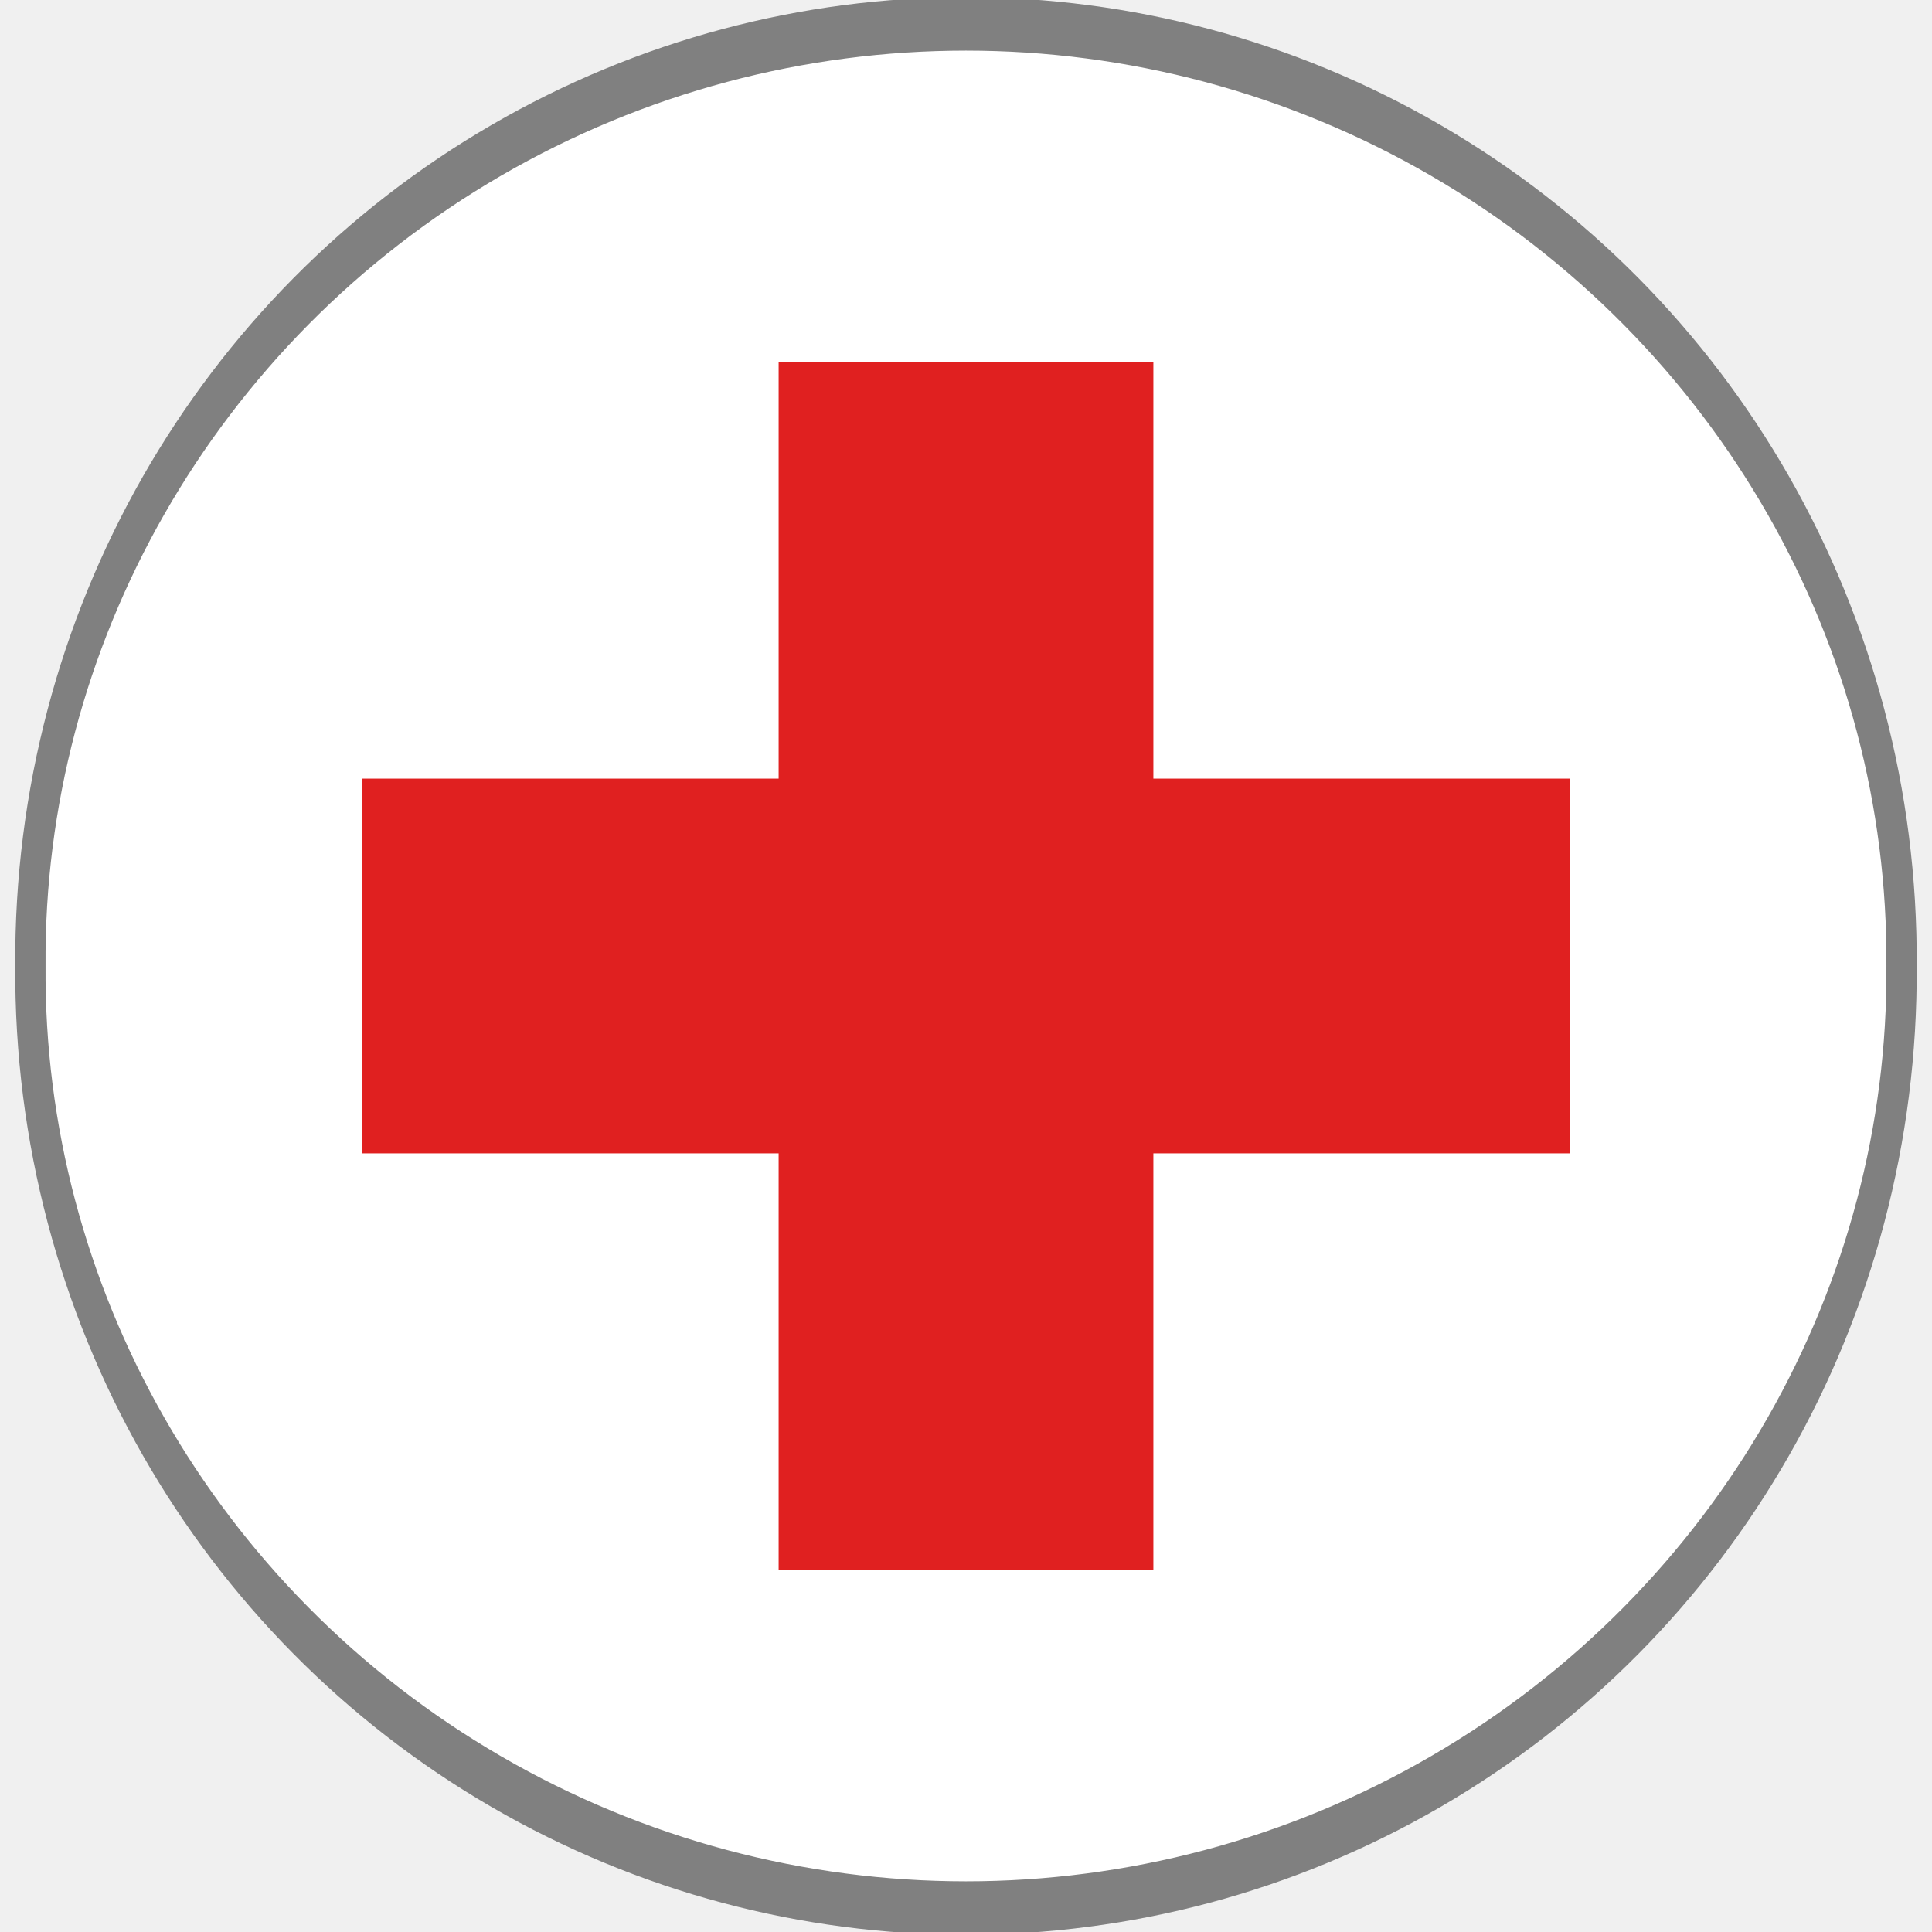
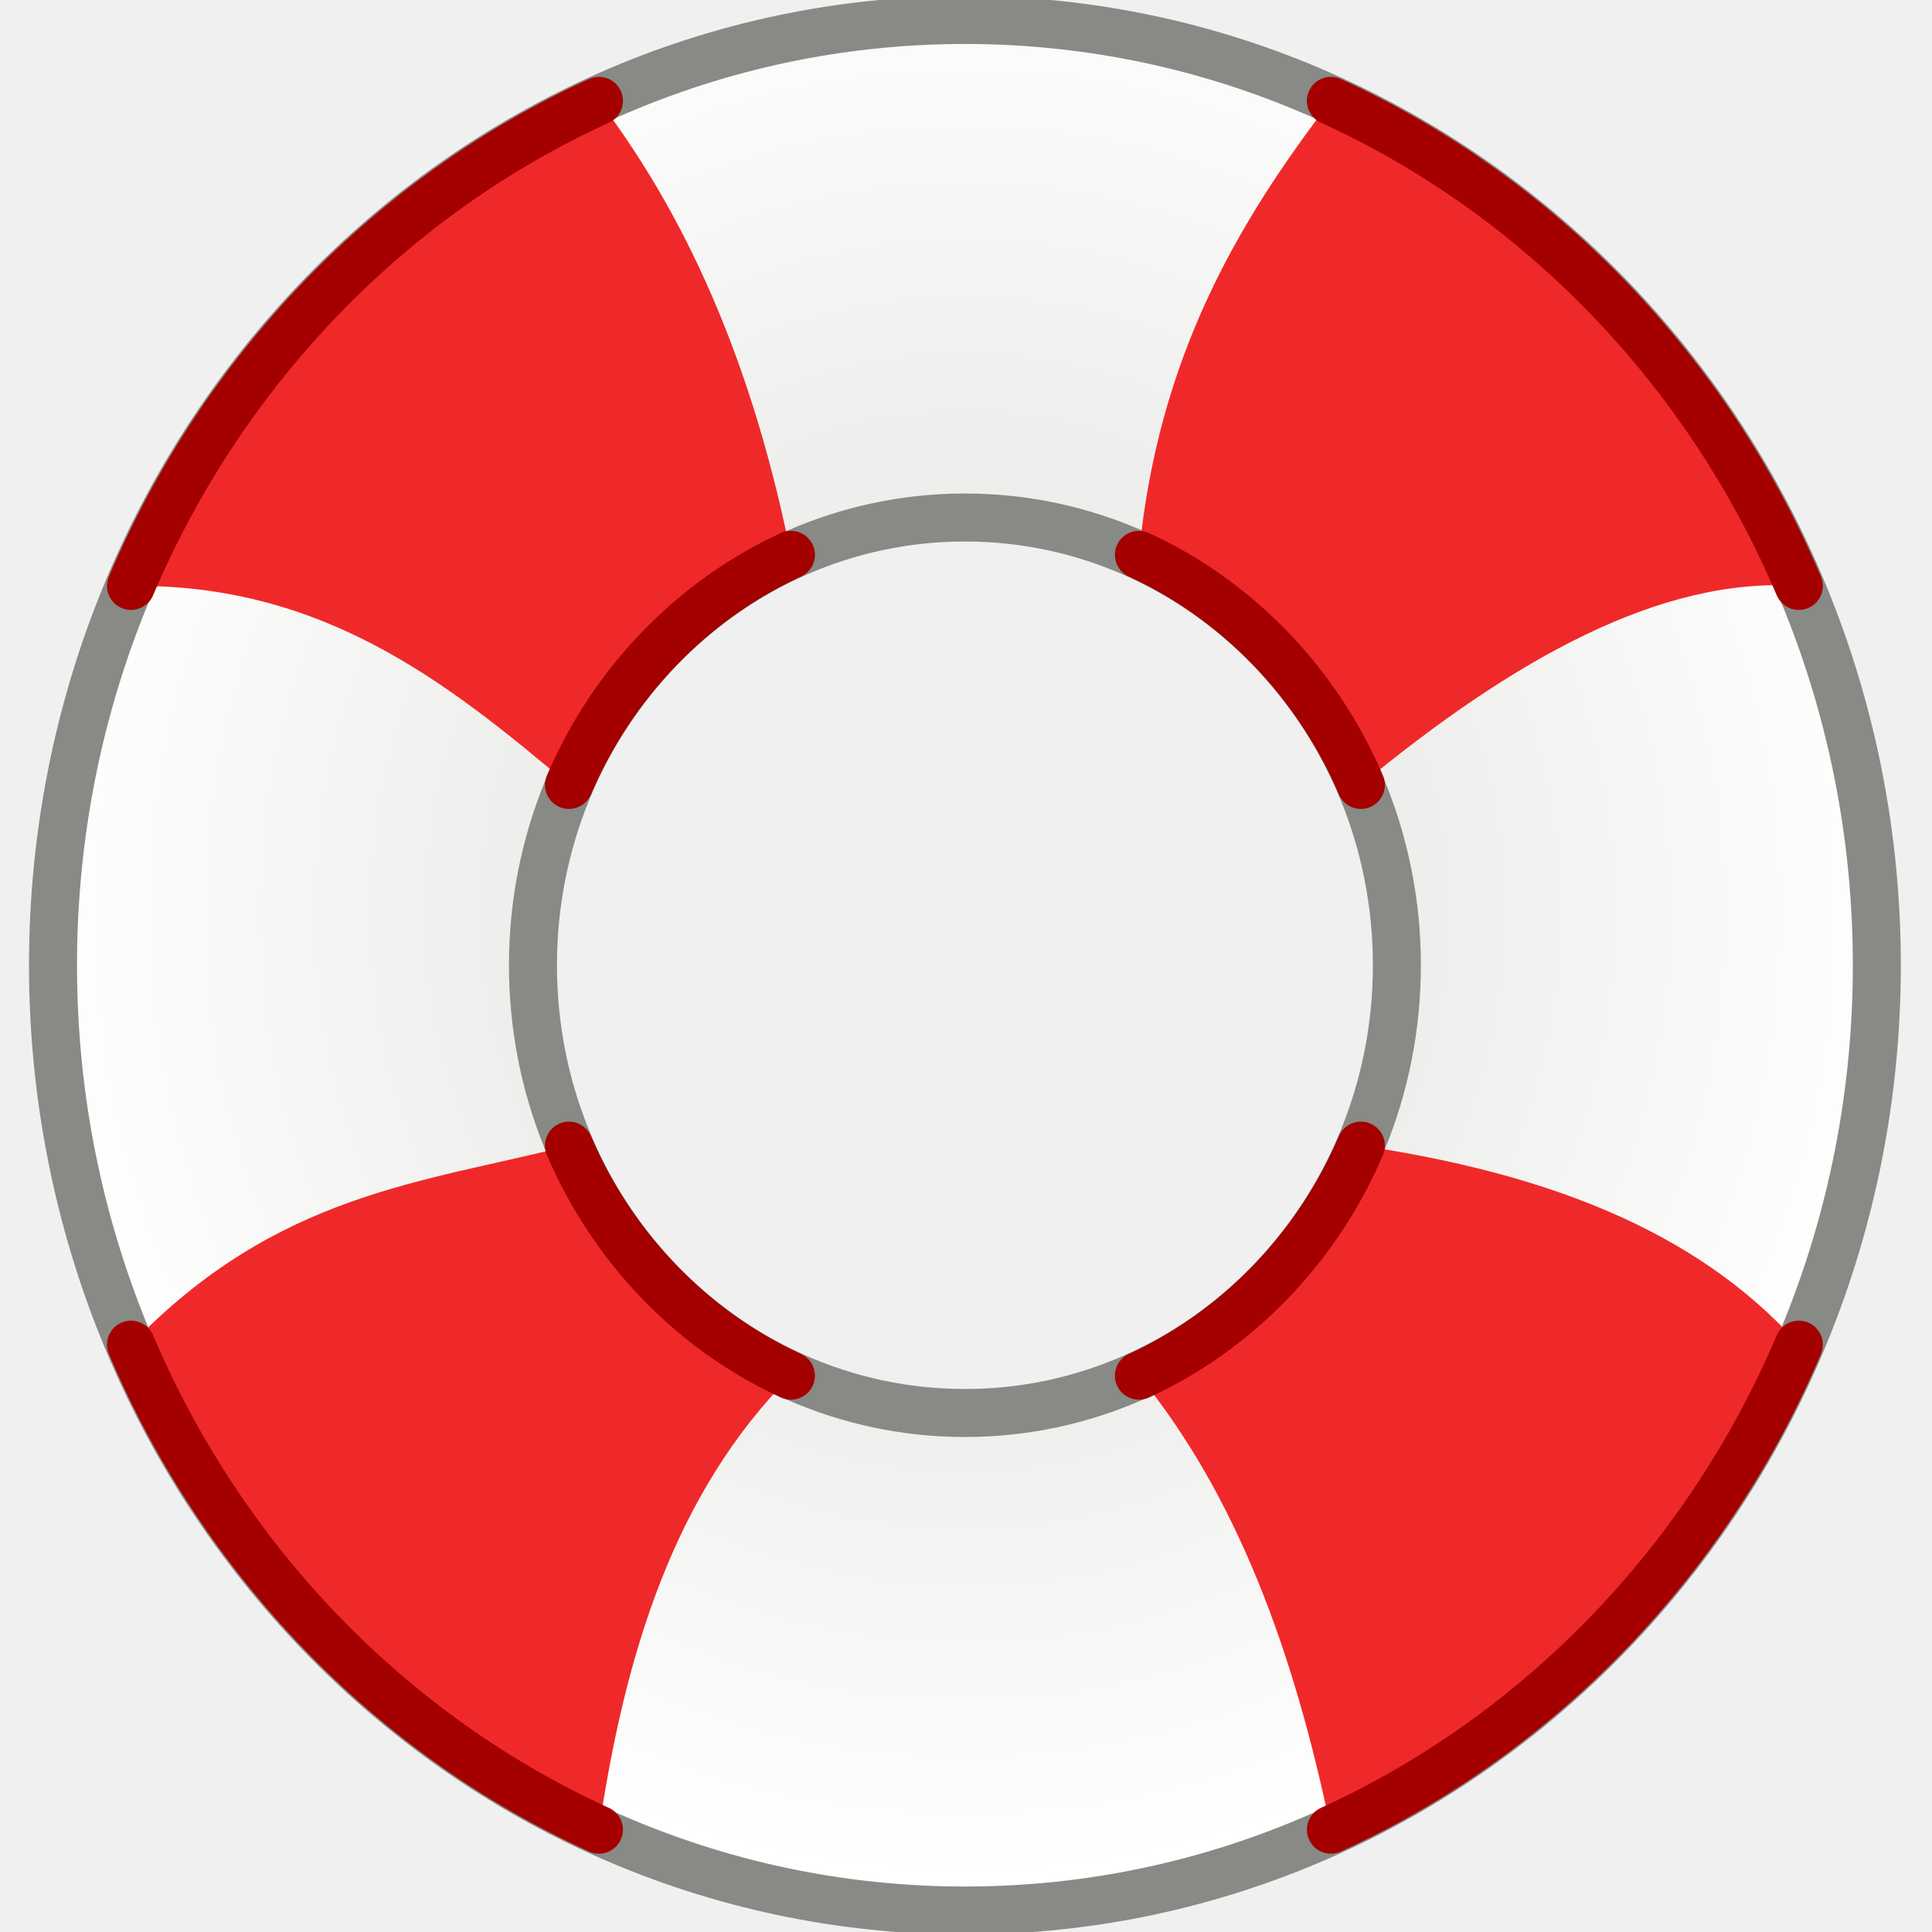
- <svg xmlns="http://www.w3.org/2000/svg" version="1.1" width="48" height="48" id="svg3132">
-   <defs id="defs3134" />
-   <g id="layer1">
-     <path d="m 36.571,20.714 a 20.429,11.571 0 1 1 -40.857,0 20.429,11.571 0 1 1 40.857,0 z" transform="matrix(1.137823,0,0,2.008749,5.632294,-17.60979)" id="path3140" style="fill:#ffffff;fill-opacity:1;stroke:#808080;stroke-width:0.661;stroke-miterlimit:10;stroke-opacity:1;stroke-dasharray:none" />
-     <path d="m 19.345,9 0,10.345 -10.345,0 0,9.31 10.345,0 0,10.345 9.31,0 0,-10.345 10.345,0 0,-9.31 -10.345,0 0,-10.345 -9.31,0 z" id="rect4418" style="fill:#e02020;fill-opacity:1;stroke:none" />
+ <svg xmlns="http://www.w3.org/2000/svg" xmlns:xlink="http://www.w3.org/1999/xlink" width="48" height="48" id="svg3017" version="1.1">
+   <defs id="defs3019">
+     <linearGradient id="path2797_1_" gradientUnits="userSpaceOnUse" x1="-161.343" y1="176.912" x2="-162.793" y2="178.362" gradientTransform="matrix(2,0,0,-2.0732,354.1613,368.3438)">
+       <stop offset="0" style="stop-color:#EF2929" id="stop39" />
+       <stop offset="1" style="stop-color:#ef2929;stop-opacity:1;" id="stop41" />
+     </linearGradient>
+     <linearGradient id="path2795_1_" gradientUnits="userSpaceOnUse" x1="-161.826" y1="186.24" x2="-159.701" y2="188.366" gradientTransform="matrix(2,0,0,-2.0732,356.5,400.1307)">
+       <stop offset="0" style="stop-color:#EF2929" id="stop33" />
+       <stop offset="1" style="stop-color:#ef2929;stop-opacity:1;" id="stop35" />
+     </linearGradient>
+     <linearGradient id="path2772_1_" gradientUnits="userSpaceOnUse" x1="-171.019" y1="177.048" x2="-169.327" y2="178.74" gradientTransform="matrix(2,0,0,-2.0732,354.1613,368.3438)">
+       <stop offset="0" style="stop-color:#EF2929" id="stop27" />
+       <stop offset="1" style="stop-color:#ef2929;stop-opacity:1;" id="stop29" />
+     </linearGradient>
+     <linearGradient id="path2764_1_" gradientUnits="userSpaceOnUse" x1="-171.067" y1="186.633" x2="-172.639" y2="188.205" gradientTransform="matrix(2,0,0,-2.0732,354.1613,368.3438)" xlink:href="#path2795_1_">
+       <stop offset="0" style="stop-color:#EF2929" id="stop21" />
+       <stop offset="1" style="stop-color:#ef2929;stop-opacity:1;" id="stop23" />
+     </linearGradient>
+     <linearGradient id="linearGradient3047" gradientUnits="userSpaceOnUse" x1="-161.826" y1="186.24" x2="-159.701" y2="188.366" gradientTransform="matrix(2,0,0,-2.0732,356.5,400.1307)">
+       <stop offset="0" style="stop-color:#EF2929" id="stop3049" />
+       <stop offset="1" style="stop-color:#ef2929;stop-opacity:1;" id="stop3051" />
+     </linearGradient>
+     <radialGradient id="path1871_1_" cx="45" cy="38.759" r="19.5" gradientTransform="matrix(1,0,0,-1.0356,-21,62.2397)" gradientUnits="userSpaceOnUse">
+       <stop offset="0" style="stop-color:#EEEEEC" id="stop11" />
+       <stop offset="0.5" style="stop-color:#EEEEEC" id="stop13" />
+       <stop offset="1" style="stop-color:#FFFFFF" id="stop15" />
+     </radialGradient>
+     <radialGradient r="19.5" cy="38.759" cx="45" gradientTransform="matrix(1,0,0,-1.0356,-23.33873,30.45279)" gradientUnits="userSpaceOnUse" id="radialGradient3066" xlink:href="#path1871_1_" />
+     <linearGradient y2="188.366" x2="-159.701" y1="186.24" x1="-161.826" gradientTransform="matrix(2,0,0,-2.0732,354.1613,368.3438)" gradientUnits="userSpaceOnUse" id="linearGradient3068" xlink:href="#path2795_1_" />
+     <radialGradient xlink:href="#path1871_1_" id="radialGradient3146" gradientUnits="userSpaceOnUse" gradientTransform="matrix(1,0,0,-1.0356,-23.33873,30.45279)" cx="45" cy="38.759" r="19.5" />
+     <linearGradient xlink:href="#path2764_1_" id="linearGradient3148" gradientUnits="userSpaceOnUse" gradientTransform="matrix(2,0,0,-2.0732,354.1613,368.3438)" x1="-171.067" y1="186.633" x2="-172.639" y2="188.205" />
+     <linearGradient xlink:href="#path2772_1_" id="linearGradient3150" gradientUnits="userSpaceOnUse" gradientTransform="matrix(2,0,0,-2.0732,354.1613,368.3438)" x1="-171.019" y1="177.048" x2="-169.327" y2="178.74" />
+     <linearGradient xlink:href="#path2795_1_" id="linearGradient3152" gradientUnits="userSpaceOnUse" gradientTransform="matrix(2,0,0,-2.0732,354.1613,368.3438)" x1="-161.826" y1="186.24" x2="-159.701" y2="188.366" />
+     <linearGradient xlink:href="#path2797_1_" id="linearGradient3154" gradientUnits="userSpaceOnUse" gradientTransform="matrix(2,0,0,-2.0732,354.1613,368.3438)" x1="-161.343" y1="176.912" x2="-162.793" y2="178.362" />
+   </defs>
+   <g id="layer1" transform="translate(0,32)">
+     <g id="g3135" transform="matrix(1.192438,0,0,1.192438,-1.85623,2.226798)">
+       <path d="m 21.661,-28.287 c -10.488,0 -19,8.824 -19,19.695 0,10.871 8.512,19.695 19,19.695 10.488,0 19,-8.824 19,-19.695 0,-10.871 -8.512,-19.695 -19,-19.695 z m 0,10.366 c 4.968,0 9,4.179 9,9.329 0,5.149 -4.032,9.329 -9,9.329 -4.968,0 -9,-4.18 -9,-9.329 0,-5.15 4.032,-9.329 9,-9.329 z" id="path1871" style="fill:url(#radialGradient3146);stroke:#888a85;stroke-width:1;stroke-linecap:round;stroke-linejoin:round" />
+       <path style="fill:url(#linearGradient3148);fill-opacity:1" d="m 14.036,-26.602 c -4.343,1.983 -7.836,5.604 -9.75,10.107 3.995,-0.047 6.59,2.004 9.125,4.146 0.906,-2.125 2.575,-3.855 4.625,-4.794 -0.721,-3.591 -1.977,-6.799 -4,-9.459 z" id="path2764" />
+       <path style="fill:url(#linearGradient3150);fill-opacity:1" d="m 13.411,-4.834 c -3.042,0.777 -6.083,0.982 -9.125,4.146 1.914,4.502 5.407,8.123 9.75,10.106 0.542,-3.681 1.581,-7.03 4,-9.459 -2.05,-0.937 -3.719,-2.668 -4.625,-4.793 z" id="path2772" />
+       <path d="m 29.286,-26.602 c -1.949,2.538 -3.608,5.364 -4,9.459 2.051,0.939 3.719,2.669 4.625,4.794 3.18,-2.622 6.259,-4.345 9.125,-4.146 -1.914,-4.503 -5.406,-8.124 -9.75,-10.107 z" id="path2795" style="fill:url(#linearGradient3152)" />
+       <path d="m 29.911,-4.834 c -0.906,2.125 -2.574,3.855 -4.625,4.794 2.021,2.465 3.233,5.739 4,9.459 4.344,-1.983 7.836,-5.604 9.75,-10.106 -2.164,-2.436 -5.395,-3.592 -9.125,-4.147 z" id="path2797" style="fill:url(#linearGradient3154)" />
+       <path d="m 13.411,-12.349 c 0.906,-2.125 2.575,-3.855 4.625,-4.794 m -4,-9.459 c -4.343,1.983 -7.836,5.604 -9.75,10.107" id="path3706" style="fill:none;stroke:#a40000;stroke-width:1;stroke-linecap:round" />
+       <path d="m 39.036,-16.495 c -1.914,-4.502 -5.406,-8.124 -9.75,-10.107 m -4,9.459 c 2.051,0.939 3.719,2.669 4.625,4.794" id="path3708" style="fill:none;stroke:#a40000;stroke-width:1;stroke-linecap:round" />
+       <path d="m 29.911,-4.834 c -0.906,2.125 -2.574,3.855 -4.625,4.794 m 4,9.459 c 4.344,-1.983 7.836,-5.604 9.75,-10.106" id="path3710" style="fill:none;stroke:#a40000;stroke-width:1;stroke-linecap:round" />
+       <path d="m 18.036,-0.04 c -2.05,-0.938 -3.719,-2.669 -4.625,-4.794 m -9.125,4.147 c 1.914,4.502 5.407,8.123 9.75,10.106" id="path3712" style="fill:none;stroke:#a40000;stroke-width:1;stroke-linecap:round" />
+     </g>
  </g>
</svg>
